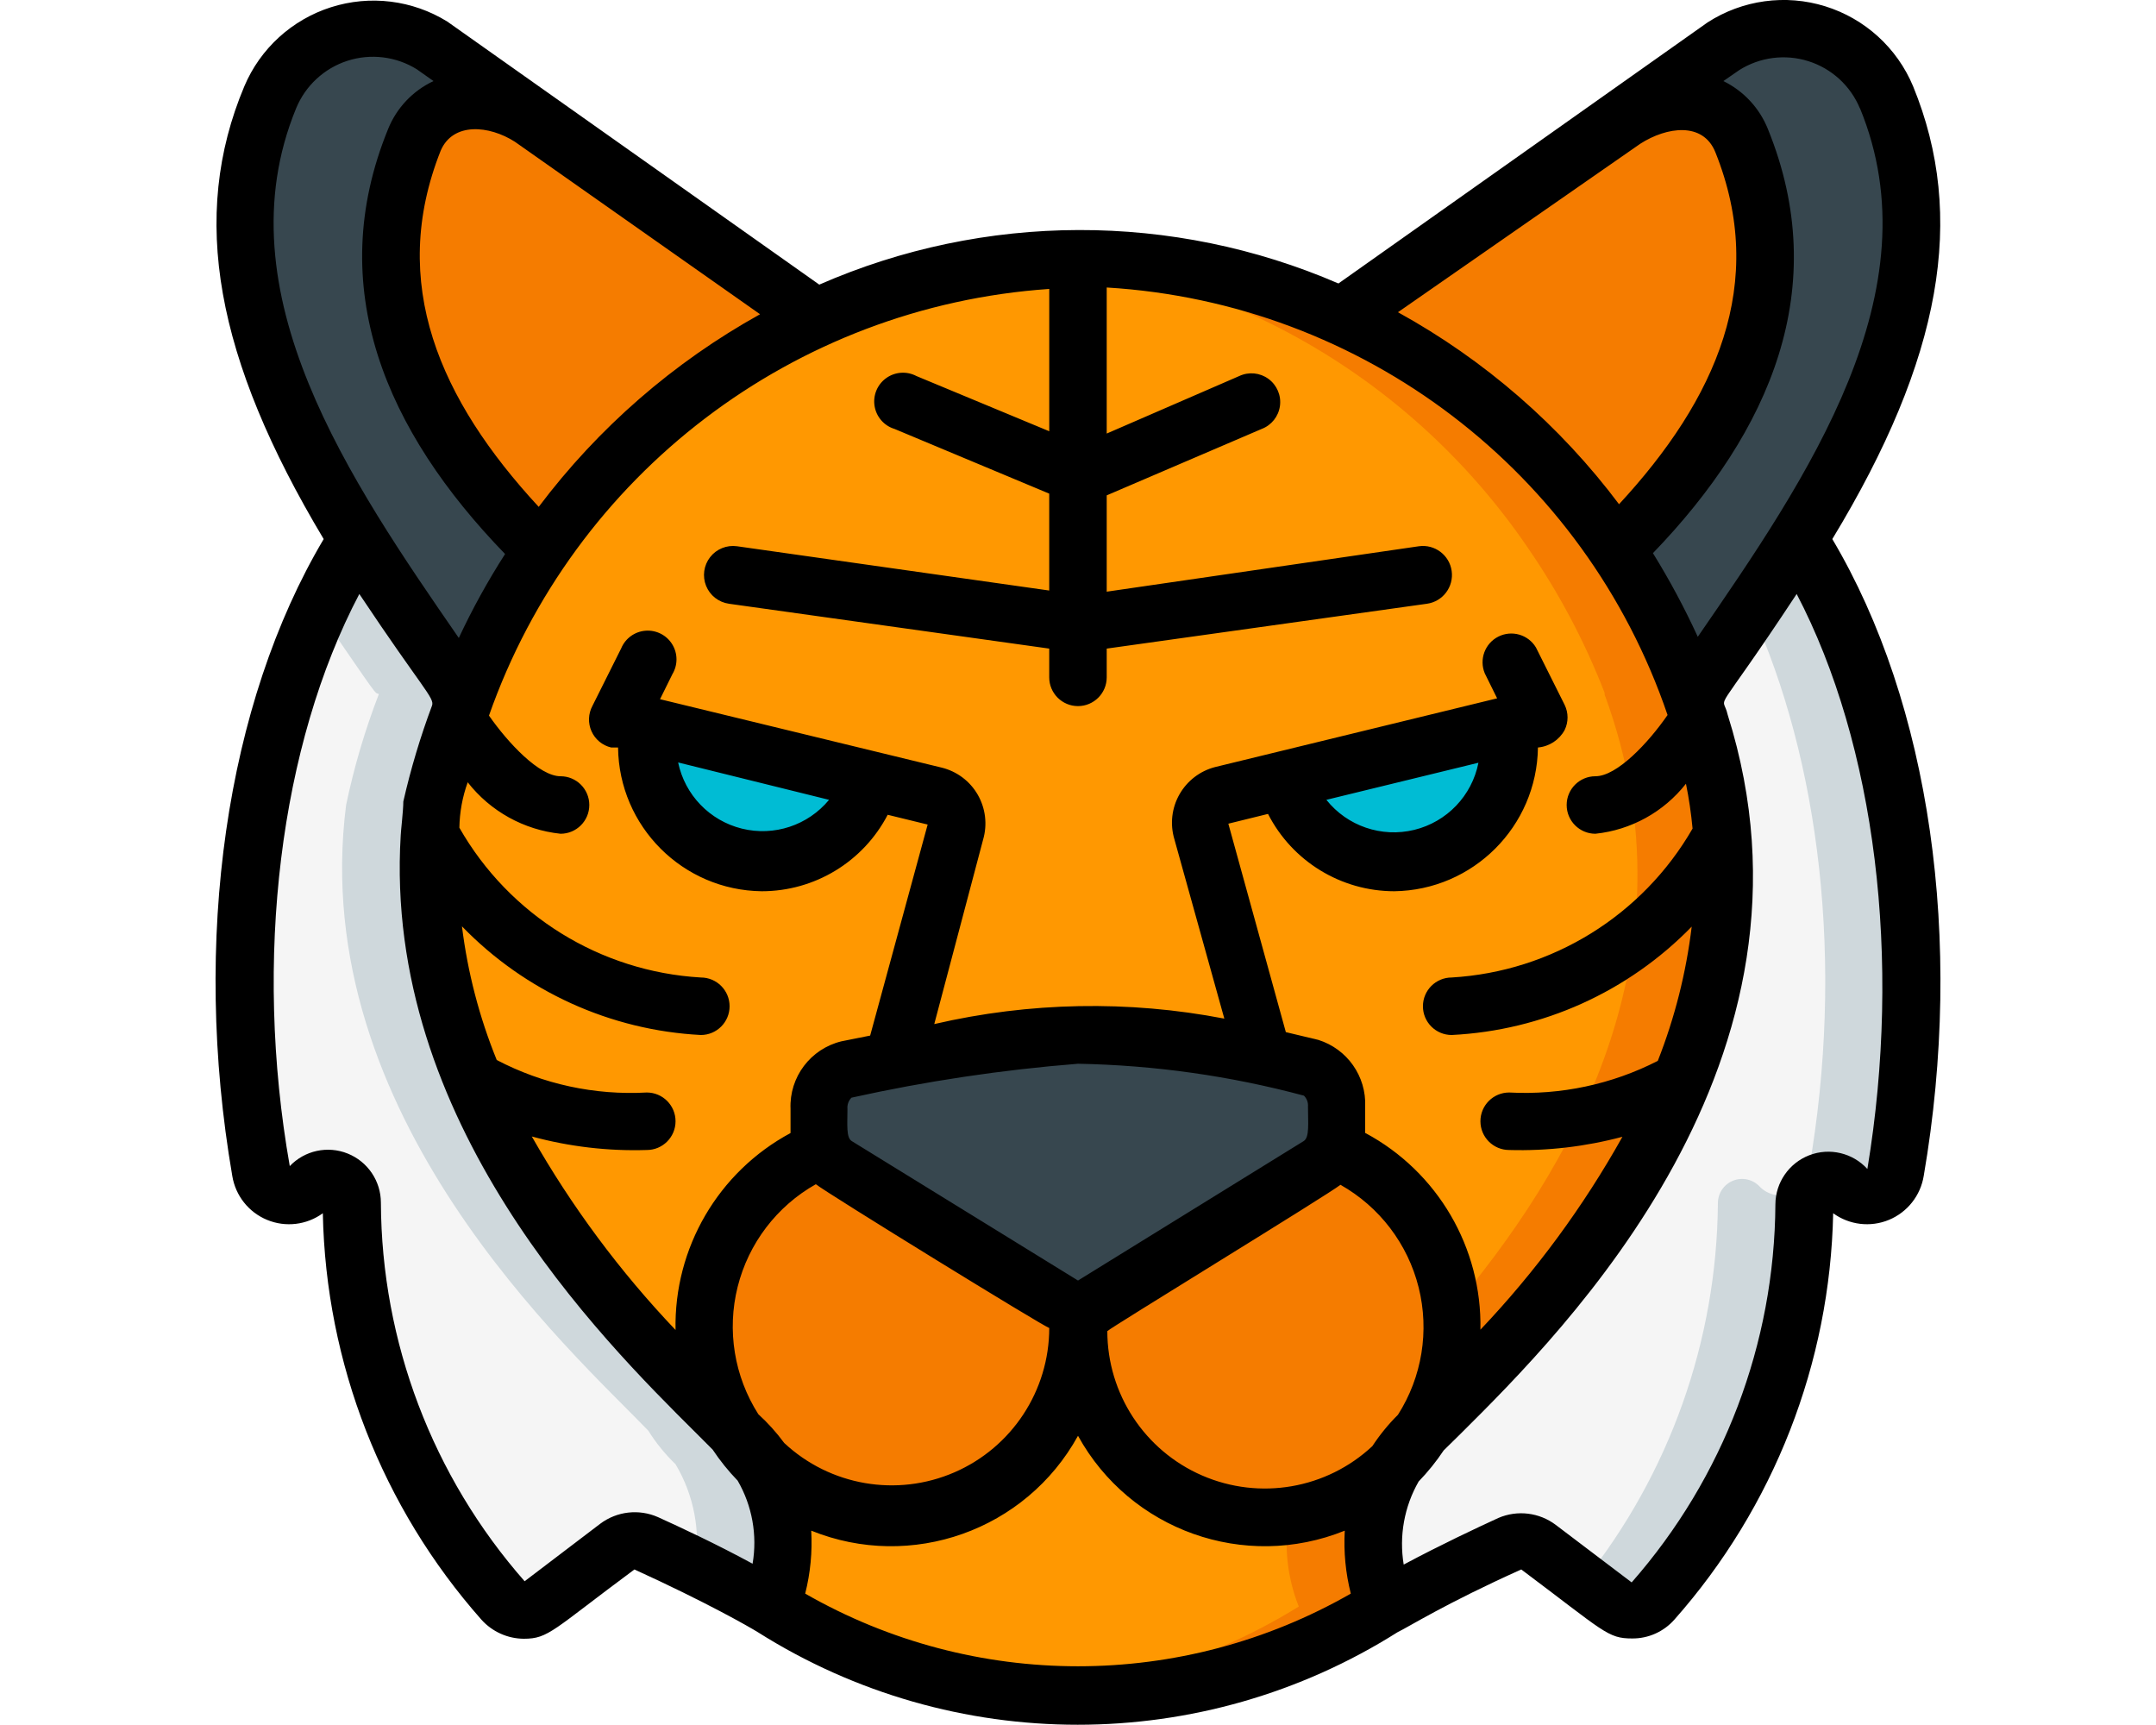
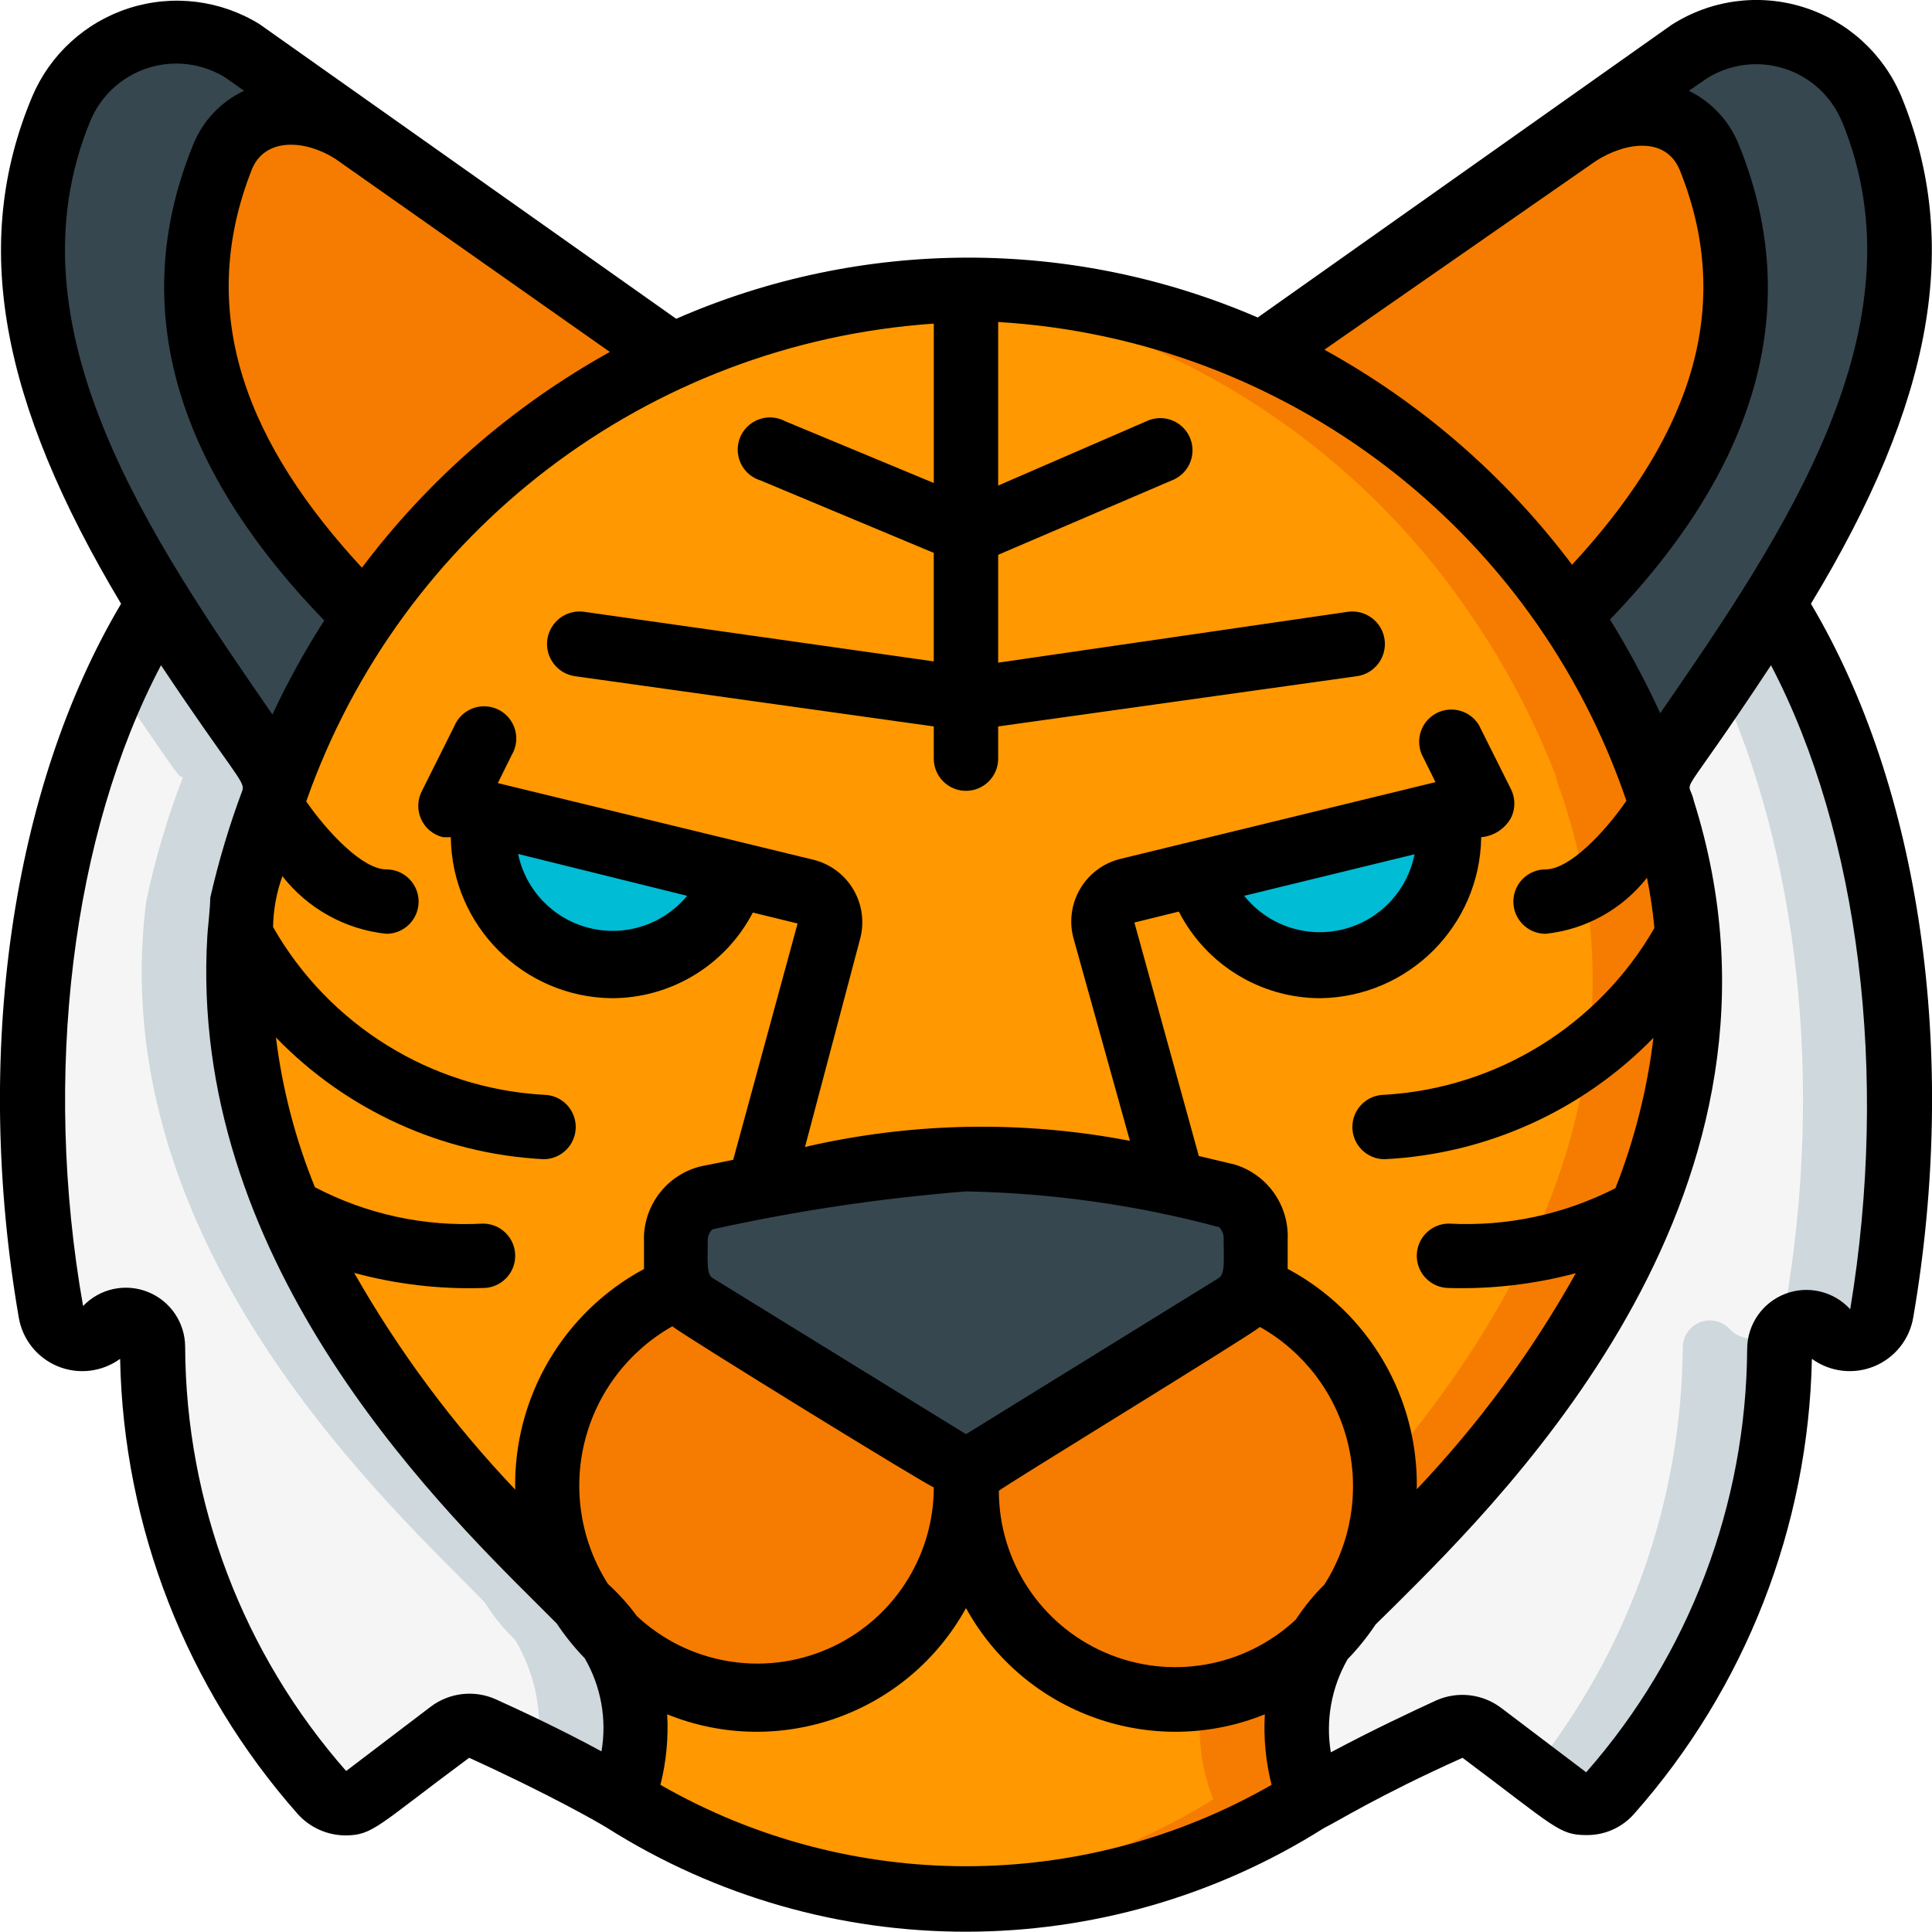
- <svg xmlns="http://www.w3.org/2000/svg" height="40" viewBox="0 0 60 60" width="50">
+ <svg xmlns="http://www.w3.org/2000/svg" height="50" viewBox="0 0 60 60" width="50">
  <g id="012---Bengal-Tiger" fill="none">
    <g id="Icons" transform="translate(0 1)">
      <path id="Shape" d="m41.94 48.77c1.065-1.65 1.352-3.684.787-5.564-.566-1.88-1.928-3.418-3.727-4.206h-.09c.083-.223.114-.463.09-.7v-.81c.039-.598-.325-1.15-.89-1.35-2.648-.704-5.371-1.087-8.11-1.14-2.709.229-5.401.63-8.06 1.2-.597.177-.989.749-.94 1.37v.73c-.002.228.046.453.14.66h-.09c-2.481 1.051-4.081 3.496-4.05 6.19-.001 1.279.364 2.531 1.05 3.61-2.66-2.71-11.89-10.97-10.51-21.76.275-1.315.656-2.606 1.14-3.86.683-1.763 1.569-3.441 2.64-5 2.369-3.529 5.657-6.344 9.51-8.14 5.822-2.67 12.518-2.67 18.34 0 3.845 1.789 7.132 4.589 9.51 8.1 1.071 1.559 1.957 3.237 2.64 5-.004.02-.004.04 0 .06 4.68 12.75-6.42 22.6-9.38 25.61z" fill="#ff9801" />
      <path id="Shape" d="m51.34 23.2c-.004-.02-.004-.04 0-.06-.683-1.763-1.569-3.441-2.64-5-2.378-3.529-5.673-6.343-9.53-8.14-2.876-1.322-6.005-2.004-9.17-2-.5 0-1 .02-1.5.06 2.654.173 5.253.831 7.67 1.94 3.845 1.789 7.132 4.589 9.51 8.1 1.071 1.559 1.957 3.237 2.64 5-.004.02-.004.04 0 .06 3.34 9.09-1.32 16.68-5.32 21.4v.59c.003 1.284-.365 2.541-1.06 3.62 2.96-3.01 14.06-12.86 9.4-25.57z" fill="#f57c00" />
      <path id="Shape" d="m19.27 54.85h-.08z" fill="#ff9801" />
      <path id="Shape" d="m39 37.49c0 1 0 1.13-.14 1.47-.21.54.13.2-8.36 5.43-.309.179-.691.179-1 0-8.5-5.24-8.14-4.89-8.36-5.39-.162-.458-.21-.949-.14-1.43-.049-.621.343-1.193.94-1.37 2.659-.57 5.351-.971 8.06-1.2 2.739.053 5.462.436 8.11 1.14.565.2.929.752.89 1.35z" fill="#37474f" />
      <path id="Shape" d="m41.94 48.77c-.36.346-.676.736-.94 1.16-1.888 1.825-4.689 2.333-7.098 1.286-2.408-1.046-3.949-3.441-3.902-6.066 0-.65-.06-.37 0-.62.18.003.357-.045.51-.14 8.49-5.24 8.13-4.89 8.35-5.39 1.827.755 3.227 2.28 3.821 4.166s.323 3.938-.741 5.604z" fill="#f57c00" />
      <path id="Shape" d="m40.69 54.88c-6.524 4.146-14.856 4.146-21.38 0 .657-1.63.536-3.471-.33-5 1.199 1.191 2.82 1.86 4.51 1.86 3.611-.038 6.516-2.979 6.51-6.59-.033 3.626 2.874 6.596 6.5 6.64 1.686-.003 3.304-.671 4.5-1.86-.853 1.516-.968 3.339-.31 4.95z" fill="#ff9801" />
      <path id="Shape" d="m41 49.93c-.996.981-2.284 1.613-3.67 1.8-.168 1.062-.047 2.15.35 3.15-2.779 1.721-5.931 2.75-9.19 3 .5.04 1 .06 1.5.06 3.784-.018 7.487-1.095 10.69-3.11-.638-1.598-.521-3.399.32-4.9z" fill="#f57c00" />
      <path id="Shape" d="m30 45.15c.046 2.625-1.494 5.02-3.902 6.066-2.408 1.046-5.21.539-7.098-1.286-.259-.431-.575-.824-.94-1.17-1.057-1.666-1.324-3.715-.73-5.596.594-1.882 1.988-3.406 3.81-4.164.094.24.262.443.48.58 8.55 5.26 8 5 8.37 5-.05.18.01.01.01.57z" fill="#f57c00" />
      <path id="Shape" d="m22.81 26.14c-.502 1.688-2.049 2.849-3.81 2.86-1.079-.018-2.107-.465-2.858-1.241-.75-.776-1.161-1.819-1.142-2.899-.009-.205.008-.41.05-.61z" fill="#00bcd4" />
      <path id="Shape" d="m45 24.86c.019 1.079-.392 2.122-1.142 2.899-.75.776-1.778 1.223-2.858 1.241-1.765-.006-3.317-1.168-3.82-2.86l7.82-1.89c.02.203.02.407 0 .61z" fill="#00bcd4" />
      <path id="Shape" d="m55.08 17.74c-.19.31-.4.63-.61 1s-.43.65-.66 1l-2.35 3.41-.13.05c-.683-1.763-1.569-3.441-2.64-5 .431-.402.842-.826 1.23-1.27 5.08-5.93 4.32-10.24 3.17-13.07-.67-1.65-2.57-1.71-4.07-.75l-8.71 6.09 12.16-8.6c.966-.609 2.152-.761 3.24-.416 1.089.345 1.97 1.152 2.41 2.206 1.43 3.47 1.56 7.97-3.04 15.35z" fill="#37474f" />
      <path id="Shape" d="m49.91 16.83c-.388.444-.799.868-1.23 1.27-2.378-3.511-5.665-6.311-9.51-8.1l.82-.57h.07l.25-.18 8.69-6.14c1.5-1 3.4-.9 4.07.75 1.17 2.83 1.93 7.14-3.16 12.97z" fill="#f57c00" />
      <path id="Shape" d="m48.68 18.1-.01.01" fill="#ff9801" />
      <path id="Shape" d="m11.32 18.1c-1.071 1.559-1.957 3.237-2.64 5l-.13-.05-2.35-3.37c-.23-.34-.45-.66-.66-1s-.42-.65-.61-1c-4.61-7.32-4.48-11.82-3.05-15.29.439-1.054 1.321-1.861 2.41-2.206s2.274-.193 3.24.416l13 9.18-9.53-6.67c-1.5-1-3.4-.9-4.07.75-1.17 2.83-1.93 7.14 3.16 12.97.388.444.799.868 1.23 1.27z" fill="#37474f" />
      <path id="Shape" d="m58.44 39.73c-.058.374-.321.683-.68.799s-.754.02-1.02-.249c-.235-.258-.606-.343-.93-.214-.324.129-.535.445-.53.794-.043 5.091-1.918 9.997-5.28 13.82-.349.365-.915.412-1.32.11l-2.68-1.99c-.287-.217-.669-.263-1-.12-1.47.645-2.902 1.373-4.29 2.18-.671-1.627-.553-3.472.32-5 .353-.35.666-.739.93-1.16 3-3 14.07-12.86 9.4-25.57-.004-.02-.004-.04 0-.06.18-.07-.1.3 2.48-3.46.31-.46.48-.7 1.28-1.94 3.29 5.33 4.78 13.55 3.32 22.06z" fill="#f5f5f5" />
      <path id="Shape" d="m55.08 17.74c-.8 1.24-1 1.48-1.28 1.94l-.38.56c2.36 5.18 3.27 12.23 2 19.49-.058.374-.321.683-.68.799s-.754.02-1.02-.249c-.235-.258-.606-.343-.93-.214-.324.129-.535.445-.53.794-.04 4.78-1.685 9.407-4.67 13.14l1.09.81c.41.297.976.241 1.32-.13 3.362-3.823 5.237-8.729 5.28-13.82-.006-.349.205-.665.53-.794.324-.129.695-.044.93.214.265.269.66.365 1.02.249s.623-.425.68-.799c1.46-8.51-.03-16.73-3.36-21.99z" fill="#cfd8dc" />
      <path id="Shape" d="m41 54.7h-.08" fill="#ff9801" />
      <path id="Shape" d="m19.32 54.88c-.25-.25-3.44-1.79-4.33-2.2-.331-.143-.713-.097-1 .12l-2.66 2c-.409.305-.982.254-1.33-.12-3.362-3.823-5.237-8.729-5.28-13.82.006-.349-.205-.665-.53-.794s-.695-.044-.93.214c-.265.269-.66.365-1.02.249-.36-.116-.623-.425-.68-.799-1.46-8.51 0-16.73 3.36-22 .19.3.44.7 1.28 1.94 2.57 3.74 2.3 3.39 2.48 3.46-.484 1.257-.865 2.551-1.14 3.87-1.38 10.79 7.85 19 10.51 21.76.268.427.587.82.95 1.17.847 1.518.964 3.336.32 4.95z" fill="#f5f5f5" />
      <path id="Shape" d="m19 49.93c-.359-.351-.675-.744-.94-1.17-2.67-2.71-11.9-10.97-10.52-21.76.275-1.315.656-2.606 1.14-3.86-.18-.07.09.28-2.48-3.46-.84-1.24-1.09-1.68-1.28-1.94-.502.802-.95 1.638-1.34 2.5 2.16 3.14 1.93 2.83 2.1 2.9-.484 1.254-.865 2.545-1.14 3.86-1.38 10.79 7.85 19 10.51 21.76.268.427.587.82.95 1.17.638 1.07.879 2.33.68 3.56.906.411 1.788.876 2.64 1.39.644-1.614.527-3.432-.32-4.95z" fill="#cfd8dc" />
      <path id="Shape" d="m19.19 54.81h.08" fill="#ff9801" />
      <path id="Shape" d="m20.83 10c-3.846 1.782-7.134 4.579-9.51 8.09-.431-.402-.842-.826-1.23-1.27-5.09-5.82-4.33-10.13-3.18-12.96.67-1.65 2.57-1.71 4.09-.75l9.54 6.67z" fill="#f57c00" />
      <path id="Shape" d="m11.33 18.11-.01-.01" fill="#ff9801" />
    </g>
    <path id="Shape" d="m60.05 3c-.557-1.334-1.676-2.352-3.056-2.781-1.38-.429-2.879-.223-4.094.561l-12.84 9.08c-5.765-2.492-12.306-2.478-18.06.04l-12.94-9.15c-1.212-.749-2.69-.931-4.047-.498-1.357.433-2.458 1.436-3.013 2.748-1.91 4.54-1 9.47 2.76 15.75-3.4 5.73-4.59 13.95-3.18 22.15.111.686.569 1.266 1.212 1.531.642.265 1.376.178 1.938-.231.104 5.219 2.061 10.231 5.52 14.14.376.416.909.656 1.47.66.87 0 1-.3 3.85-2.41 2.5 1.14 4 2 4.29 2.18 6.799 4.295 15.461 4.295 22.26 0 .38-.18 1.67-1 4.3-2.18 2.91 2.18 3 2.4 3.86 2.4.563.004 1.099-.237 1.47-.66 3.457-3.907 5.413-8.915 5.52-14.13.562.408 1.296.496 1.938.231s1.101-.845 1.212-1.531c1.41-8.2.22-16.42-3.18-22.15 3.81-6.28 4.67-11.21 2.81-15.75zm-1.85.76c2.62 6.36-1.82 12.85-5.64 18.39-.459-1.002-.98-1.973-1.56-2.91 4.09-4.24 6.24-9.24 4-14.75-.292-.73-.844-1.325-1.55-1.67l.55-.38c.718-.454 1.6-.568 2.409-.312.81.256 1.465.857 1.791 1.642zm-38.32 45.43c-.838-1.315-1.099-2.917-.72-4.43s1.362-2.804 2.72-3.57c.37.3 8 5 8.12 5-.002 2.181-1.298 4.154-3.299 5.022-2.001.868-4.327.467-5.921-1.022-.266-.362-.568-.697-.9-1zm11.12-12.19c2.655.049 5.295.422 7.86 1.11.1.1.152.239.14.38 0 .57.06 1.07-.15 1.2l-7.85 4.85-7.87-4.85c-.2-.12-.15-.58-.15-1.12-.013-.144.038-.287.14-.39 2.596-.575 5.229-.969 7.88-1.18zm9.13 4.21c1.358.766 2.342 2.057 2.72 3.57s.118 3.115-.72 4.43c-.334.331-.632.697-.89 1.09-1.594 1.489-3.92 1.89-5.921 1.022-2.001-.868-3.297-2.841-3.299-5.022.09-.11 7.72-4.77 8.11-5.09zm.86-1.8s0-.07 0-.11v-.81c.044-1.053-.625-2.004-1.63-2.32l-1.13-.27-2-7.25 1.38-.34c.843 1.649 2.538 2.687 4.39 2.69 2.746-.038 4.962-2.254 5-5 .393-.034.743-.263.93-.61.133-.275.133-.595 0-.87l-1-2c-.27-.449-.841-.613-1.308-.377s-.673.793-.472 1.277l.43.87-9.81 2.39c-.525.135-.972.478-1.24.949s-.333 1.031-.18 1.551l1.74 6.25c-3.34-.643-6.777-.578-10.09.19l1.7-6.42c.152-.523.084-1.085-.187-1.557s-.724-.812-1.253-.943l-9.8-2.38.43-.87c.193-.321.191-.723-.007-1.042-.197-.319-.556-.5-.93-.47s-.699.266-.843.612l-1 2c-.148.274-.161.601-.033.886.127.284.38.493.683.564h.24c.032 2.748 2.252 4.968 5 5 1.842-.001 3.53-1.026 4.38-2.66l1.39.34-2 7.34-1 .2c-1.075.261-1.816 1.245-1.77 2.35v.73.11c-2.514 1.351-4.059 3.997-4 6.85-1.934-2.032-3.613-4.292-5-6.73 1.303.354 2.651.513 4 .47.552 0 1-.448 1-1s-.448-1-1-1c-1.81.101-3.614-.289-5.22-1.13-.606-1.49-1.013-3.054-1.21-4.65 2.193 2.265 5.162 3.616 8.31 3.78.552 0 1-.448 1-1s-.448-1-1-1c-3.501-.203-6.662-2.163-8.4-5.21.009-.539.107-1.073.29-1.58.79 1.01 1.955 1.656 3.23 1.79.552 0 1-.448 1-1s-.448-1-1-1c-.74 0-1.82-1.15-2.49-2.11 2.948-8.396 10.612-14.232 19.49-14.84v4.95l-4.62-1.92c-.336-.178-.744-.15-1.053.072-.309.222-.465.6-.403.975.062.375.331.683.695.793l5.38 2.25v3.37l-10.86-1.54c-.357-.05-.714.094-.936.379-.222.284-.275.666-.14 1 .135.334.439.571.796.621l11.14 1.56v1c0 .552.448 1 1 1s1-.448 1-1v-1l11.14-1.56c.552-.077.937-.588.86-1.14s-.588-.937-1.14-.86l-10.86 1.58v-3.35l5.39-2.31c.343-.13.587-.437.636-.8.05-.363-.104-.724-.399-.941-.295-.217-.686-.255-1.017-.099l-4.61 2v-5.08c8.92.535 16.63 6.411 19.51 14.87-.67.97-1.76 2.13-2.51 2.13-.552 0-1 .448-1 1s.448 1 1 1c1.242-.13 2.378-.758 3.15-1.74.105.516.181 1.036.23 1.56-1.744 3.027-4.893 4.973-8.38 5.18-.552 0-1 .448-1 1s.448 1 1 1c3.16-.157 6.143-1.504 8.35-3.77-.193 1.601-.589 3.17-1.18 4.67-1.596.817-3.38 1.196-5.17 1.1-.552 0-1 .448-1 1s.448 1 1 1c1.329.038 2.656-.117 3.94-.46-1.361 2.434-3.02 4.688-4.94 6.71.057-2.85-1.488-5.492-4-6.84zm-1.35-11.59 5.29-1.29c-.226 1.147-1.097 2.058-2.233 2.335s-2.329-.131-3.057-1.045zm-17.3 0c-.735.889-1.914 1.279-3.034 1.001s-1.981-1.172-2.216-2.301zm-13.51-22.58c.43-1 1.69-.88 2.58-.31l8.53 6c-3.008 1.669-5.631 3.952-7.7 6.7-3.44-3.72-5.24-7.78-3.41-12.39zm41 12.31c-2.063-2.751-4.688-5.031-7.7-6.69l8.43-5.86c.92-.59 2.18-.77 2.61.29 1.83 4.55.04 8.59-3.36 12.26zm-46.03-13.78c.322-.787.975-1.393 1.784-1.655.809-.262 1.693-.154 2.416.295l.58.41c-.719.336-1.284.933-1.58 1.67-2.25 5.51-.07 10.51 4.07 14.78-.601.937-1.139 1.912-1.61 2.92-3.75-5.43-8.29-12.02-5.66-18.42zm10.58 49.23-2.63 2c-3.203-3.642-4.979-8.32-5-13.17-.001-.751-.458-1.427-1.156-1.707s-1.495-.107-2.014.437c-1.27-7.2-.34-14.66 2.42-19.9 2.2 3.3 2.62 3.61 2.53 3.88-.408 1.09-.742 2.205-1 3.34 0 .31-.09 1.07-.09 1.17-.61 9.95 6.95 17.49 10.26 20.78l.59.59c.257.386.548.747.87 1.08.506.873.69 1.895.52 2.89-1.27-.69-2.54-1.28-3.29-1.62-.662-.293-1.431-.205-2.01.23zm7.13 2.43c.181-.715.252-1.454.21-2.19 3.483 1.408 7.468-.01 9.28-3.3 1.812 3.29 5.797 4.708 9.28 3.3-.042.736.029 1.475.21 2.19-5.878 3.37-13.102 3.37-18.98 0zm34.49-34.77c2.74 5.24 3.67 12.7 2.46 20-.511-.56-1.313-.75-2.02-.478s-1.176.95-1.18 1.708c-.029 4.842-1.804 9.512-5 13.15l-2.64-2c-.575-.434-1.339-.526-2-.24-.74.34-2 .93-3.29 1.62-.165-.994.019-2.015.52-2.89.322-.333.613-.694.87-1.08l.6-.59c3.62-3.6 13.07-13 9.28-25-.18-.81-.6.35 2.4-4.2z" fill="#000" transform="translate(-1)" />
  </g>
</svg>
